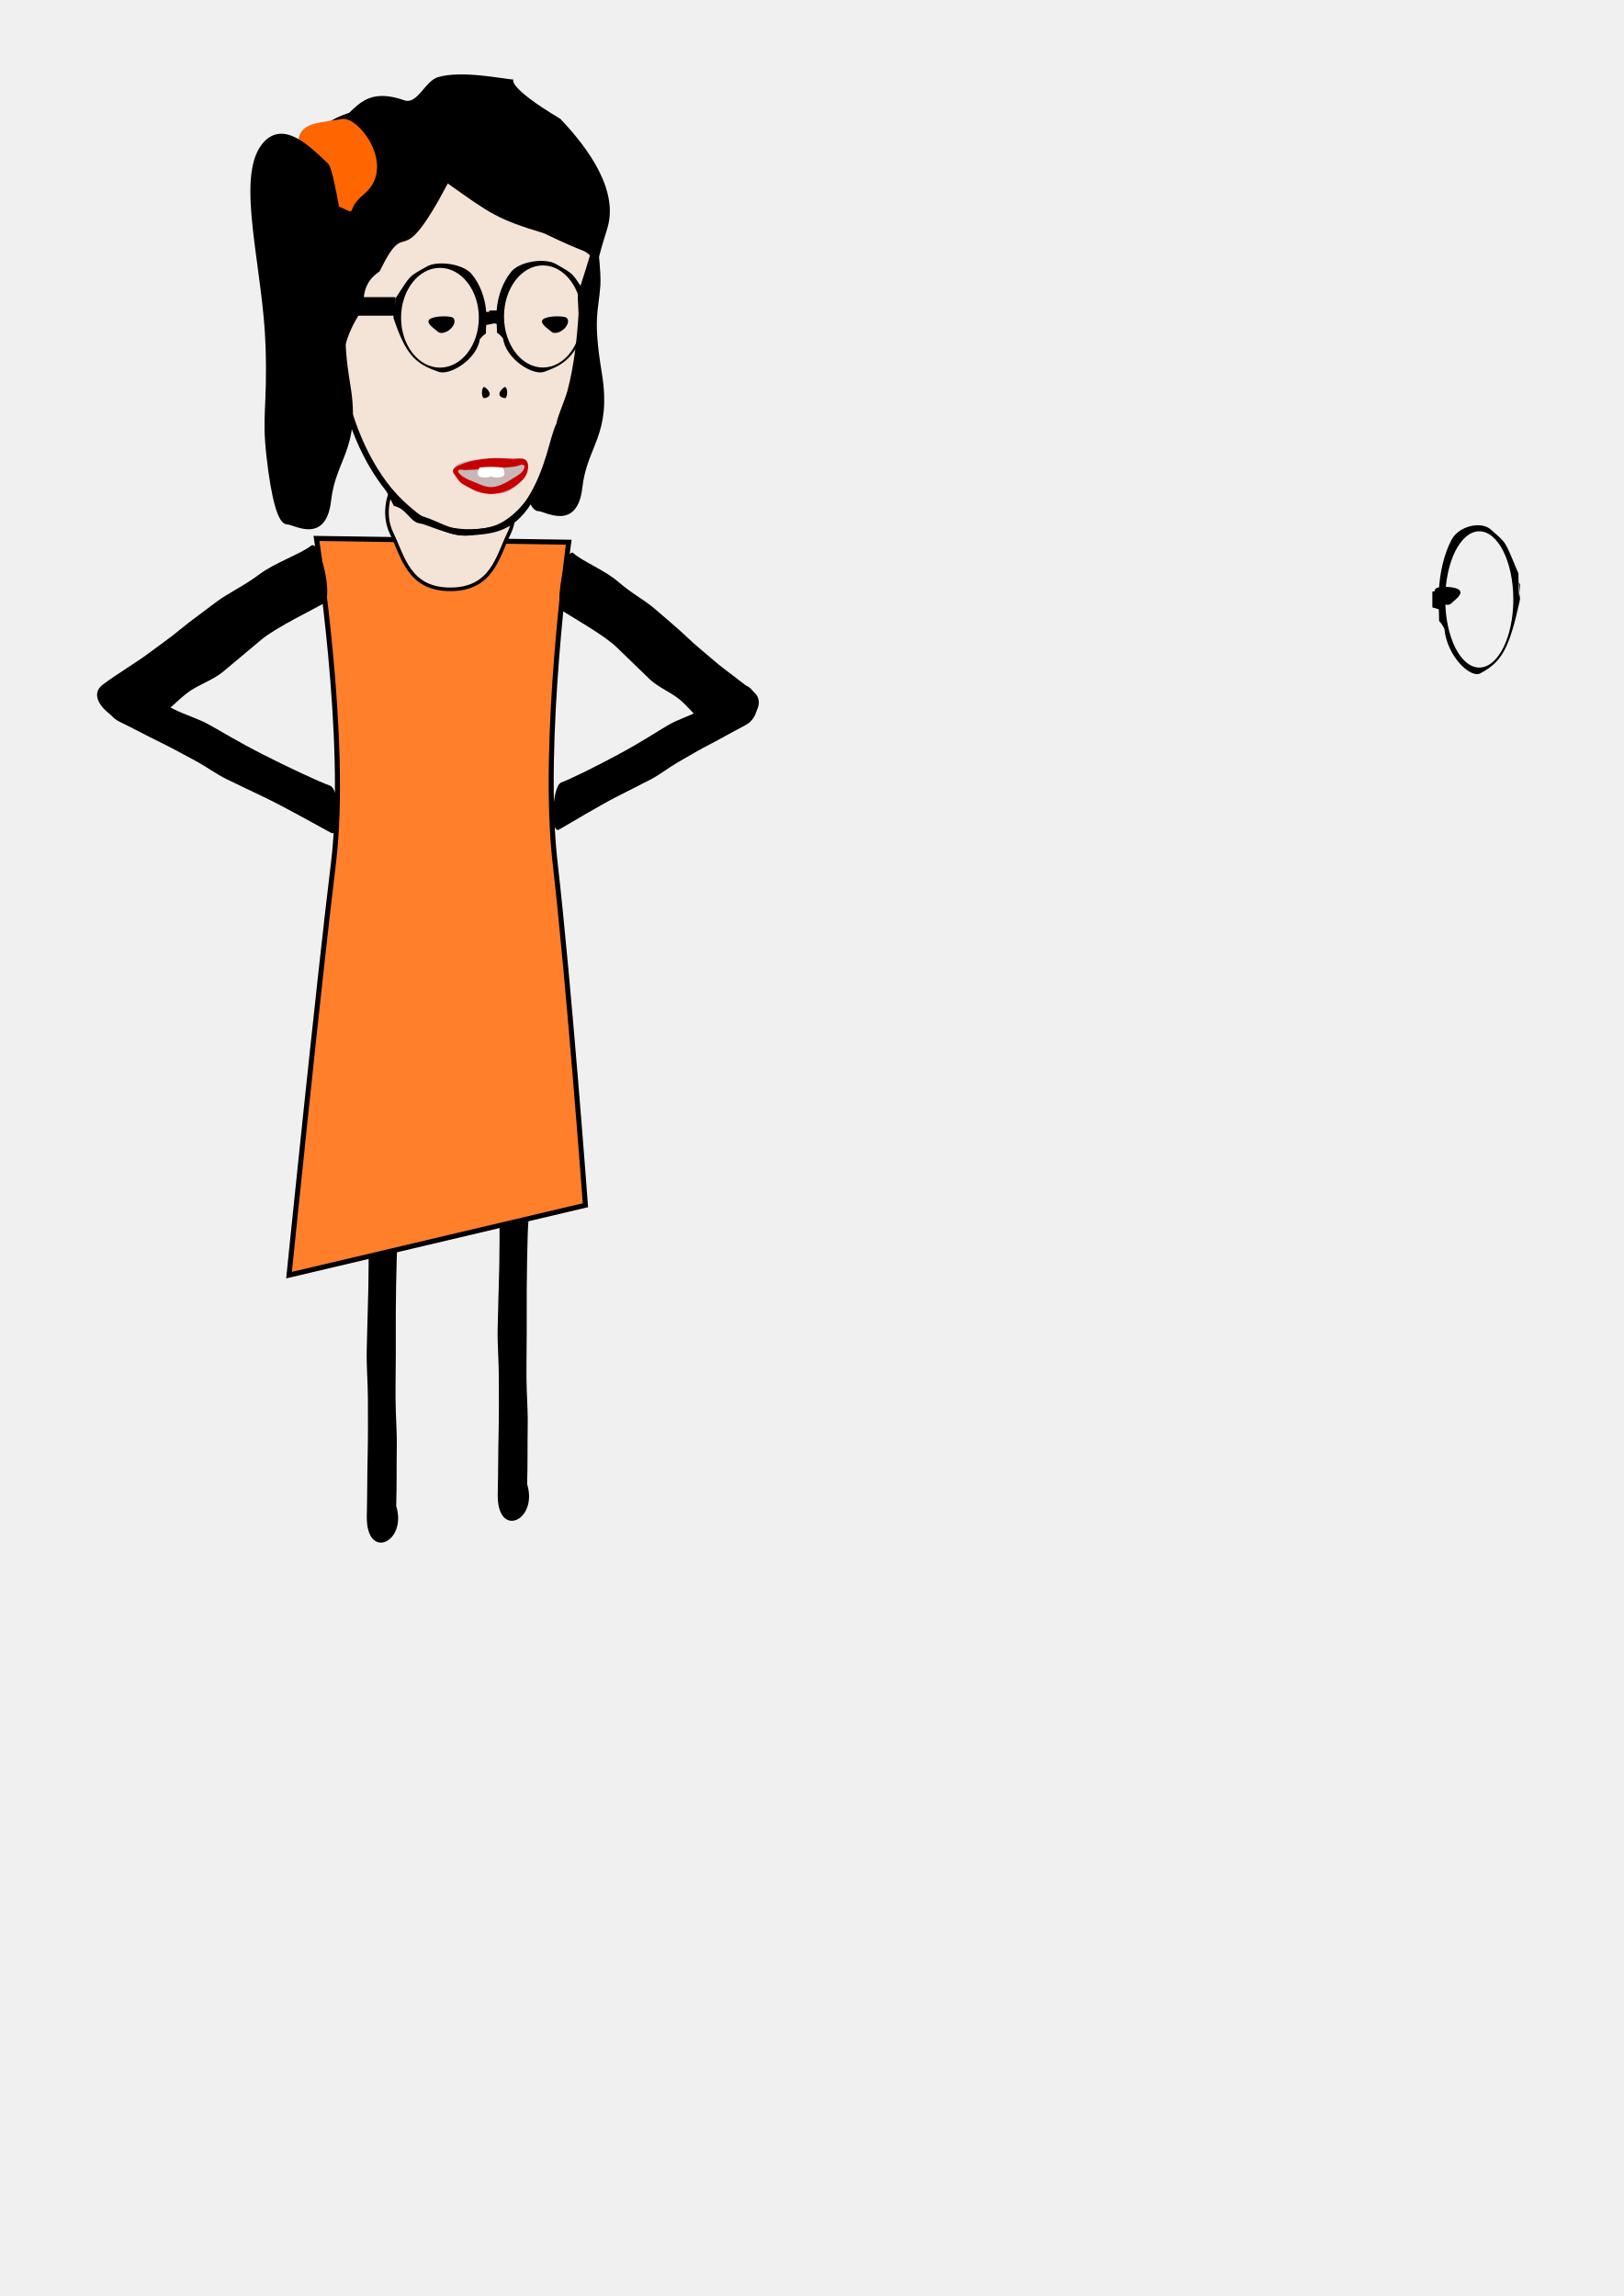
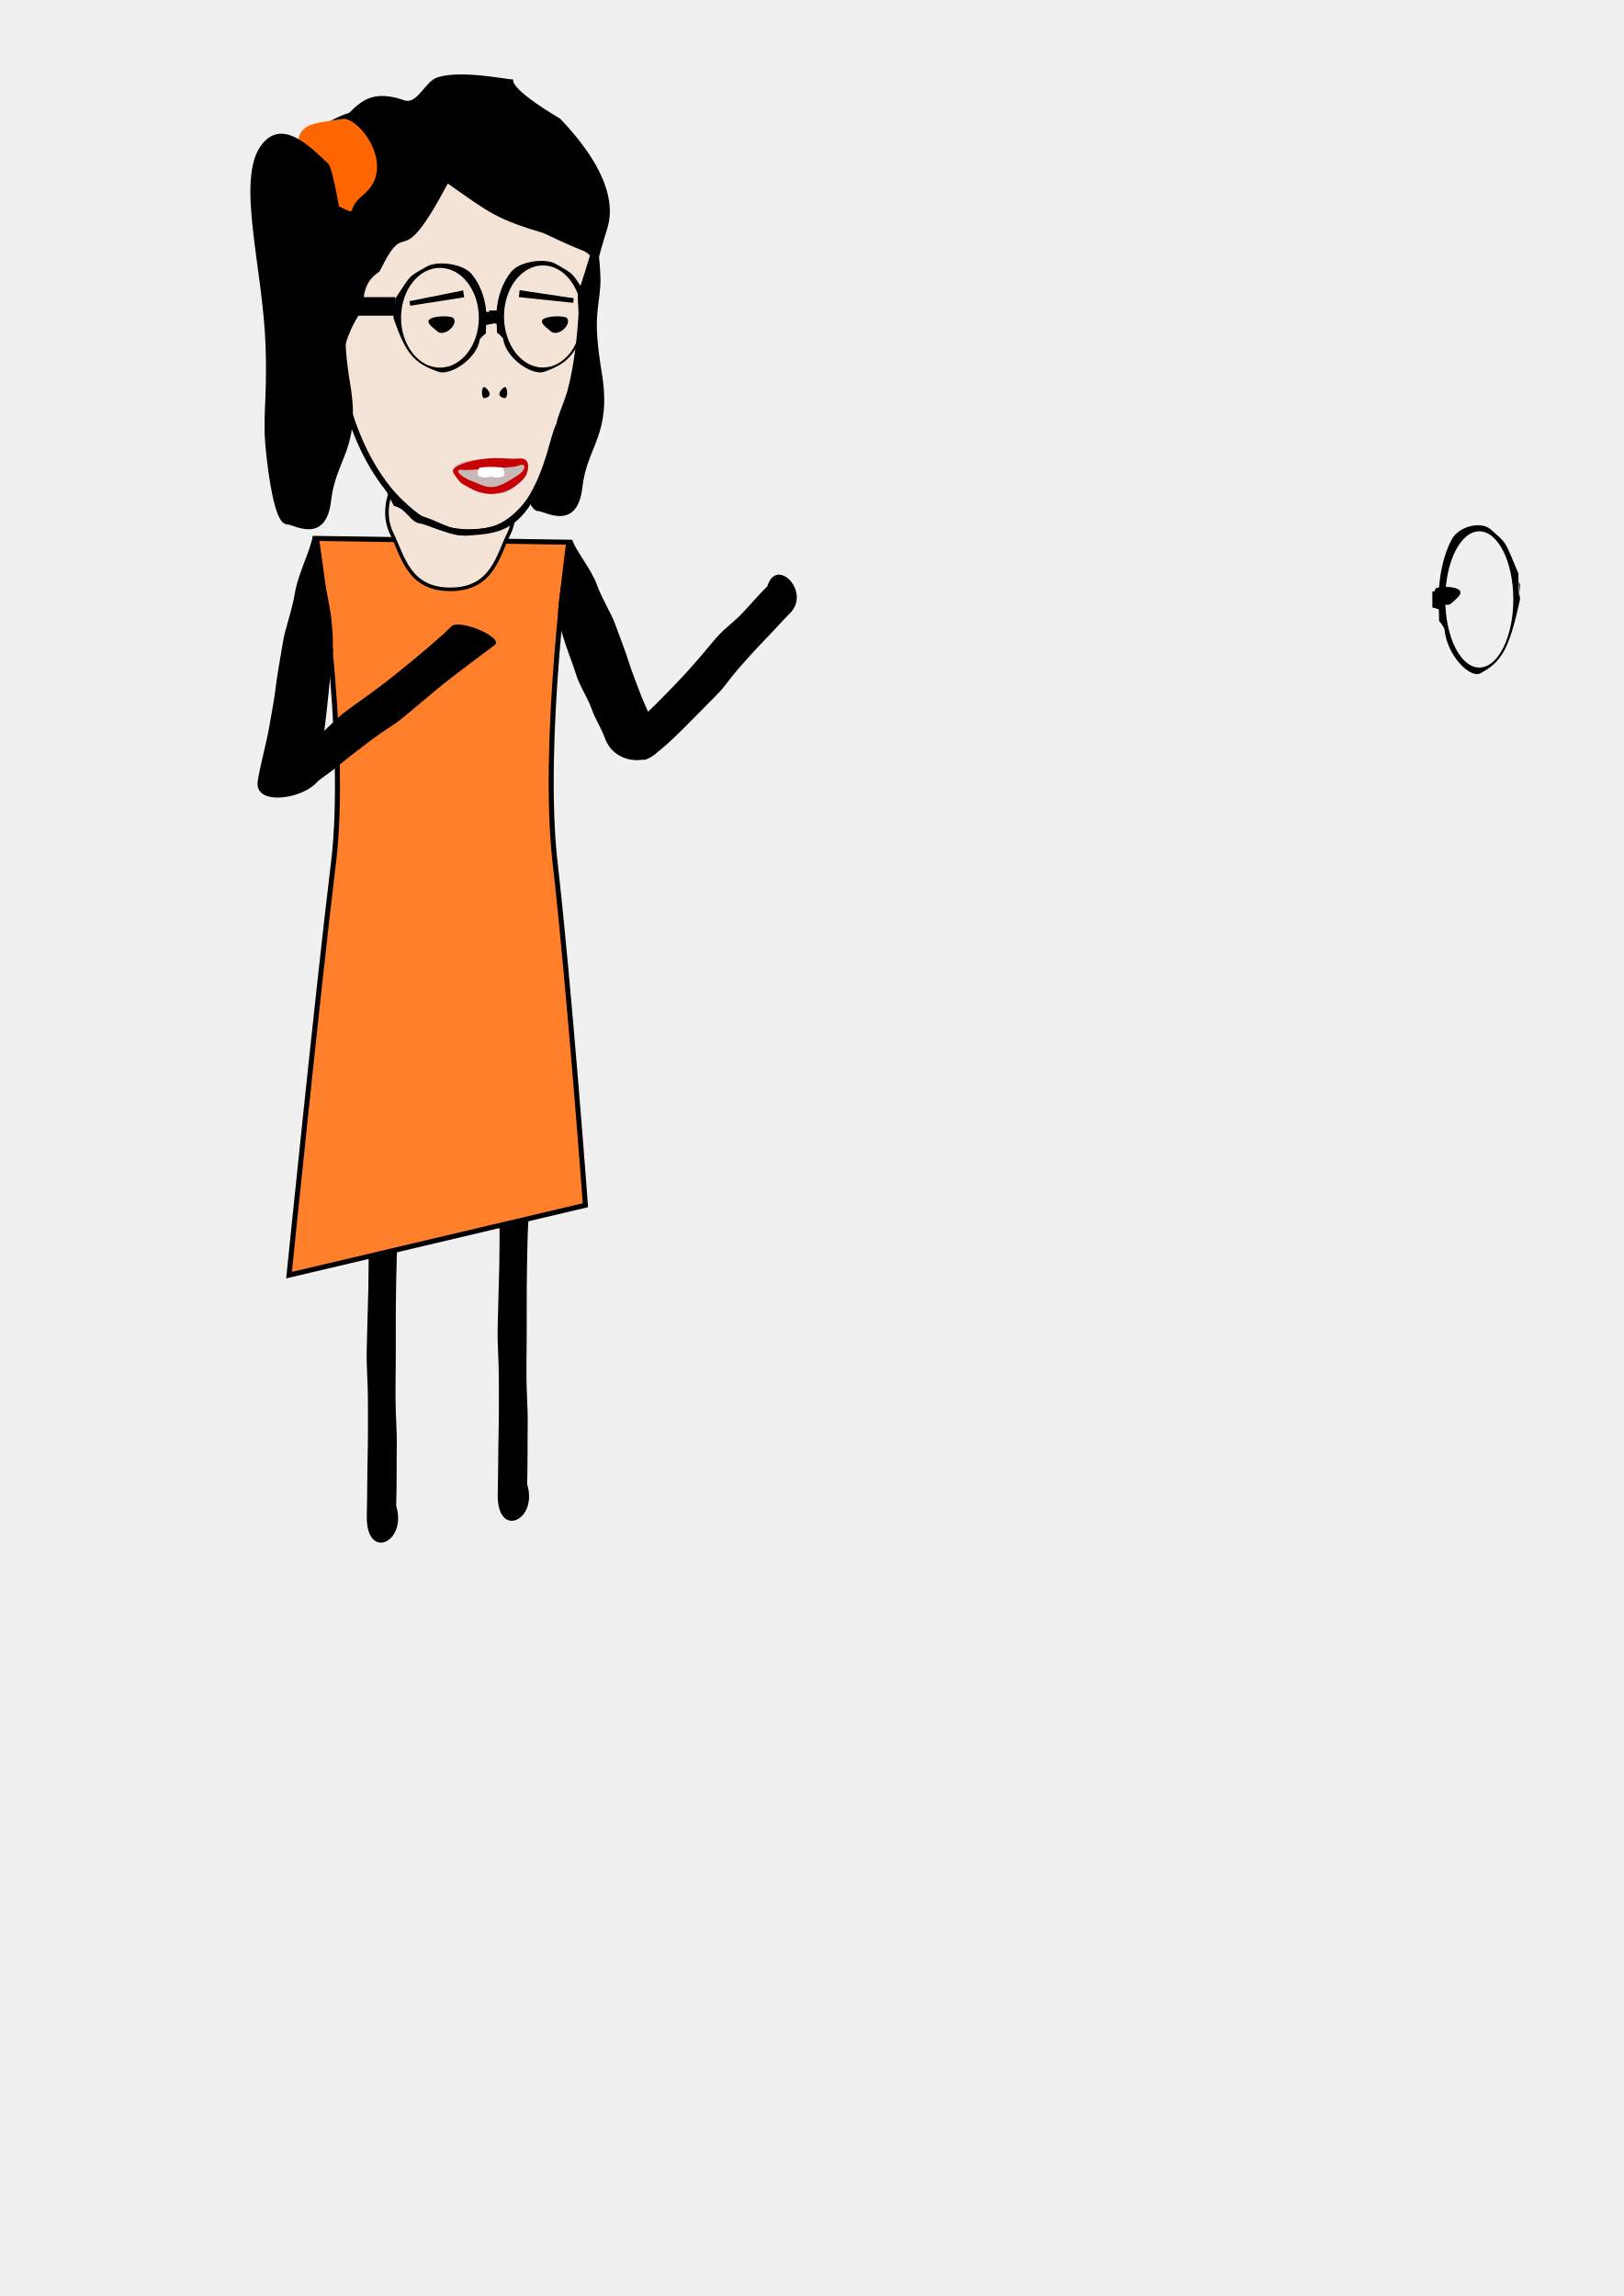
<svg xmlns="http://www.w3.org/2000/svg" width="744.094" height="1052.362" id="svg3905" version="1.1">
  <defs id="defs3907" />
  <g id="layer1">
    <path id="path4168" d="m 274.891,170.924 c -4.15,-25.152 -1.499,-28.272 -0.654,-40.038 0.845,-11.766 -6.511,-58.665 -9.362,-61.353 -8.258,-7.786 -20.159,-20.045 -28.921,-8.994 -12.108,15.27 0.715,56.157 1.805,92.464 0.843,28.092 -1.789,30.677 0.409,50.132 2.198,19.454 5.235,30.256 8.59,30.256 3.354,0 17.049,9.36 19.247,-10.094 2.198,-19.454 13.558,-24.063 8.887,-52.374 z" style="display:inline;fill:#000000;stroke:#000000;stroke-width:1.774;stroke-miterlimit:4" />
    <path style="display:inline;fill:#000000;fill-opacity:1;stroke:none" id="path4205-0" d="m 168.811,545.495 c 0.028,7.488 0.28,32.78 -0.01,44.928 -0.285,12.148 -0.559,19.486 -0.735,27.94 -0.176,8.454 0.5,14.503 0.533,22.738 0.032,8.235 0.087,17.671 -0.125,26.647 -0.212,8.976 -0.129,16.369 -0.386,27.208 -0.304,20.684 18.654,11.979 13.472,-4.718 0.305,-8.964 0.137,-18.416 0.269,-26.641 0.132,-8.225 -0.523,-14.029 -0.566,-22.626 -0.042,-8.598 0.183,-16.905 0.113,-28.975 -0.07,-12.071 0.212,-36.223 0.853,-43.434 0.642,-7.212 -13.451,-30.555 -13.423,-23.066 z" />
    <path d="m 228.811,535.495 c 0.028,7.488 0.28,32.78 -0.01,44.928 -0.285,12.148 -0.559,19.486 -0.735,27.94 -0.176,8.454 0.5,14.503 0.533,22.738 0.032,8.235 0.087,17.671 -0.125,26.647 -0.212,8.976 -0.129,16.369 -0.386,27.208 -0.304,20.684 18.654,11.979 13.472,-4.718 0.305,-8.964 0.137,-18.416 0.269,-26.641 0.132,-8.225 -0.523,-14.029 -0.566,-22.626 -0.042,-8.598 0.183,-16.905 0.113,-28.975 -0.07,-12.071 0.212,-36.223 0.853,-43.434 0.642,-7.212 -13.451,-30.555 -13.423,-23.066 z" id="path4203-5" style="display:inline;fill:#000000;fill-opacity:1;stroke:none" />
    <path d="m -417.816,232.702 c 4.079,2.378 14.787,3.751 21.498,7.229 6.712,3.478 13.524,5.139 18.189,7.585 4.665,2.445 12.026,5.997 16.512,8.613 4.485,2.616 8.944,4.608 13.904,7.176 4.96,2.568 14.076,6.036 20.066,9.135 11.376,6.13 -7.217,31.398 -14.84,20.225 -4.98,-2.458 -8.388,-5.259 -12.914,-7.684 -4.527,-2.425 -10.587,-2.969 -15.267,-5.711 -4.68,-2.742 -10.804,-6.288 -17.372,-10.149 -6.567,-3.861 -22.236,-8.051 -26.356,-9.574 -4.12,-1.523 -7.498,-29.224 -3.419,-26.846 z" id="path4171-2" style="fill:#000000;fill-opacity:1;stroke:none;display:inline" />
    <path style="fill:#000000;fill-opacity:1;stroke:none;display:inline" id="path4204-3" d="m -205.041,222.702 c -4.079,2.378 -14.787,3.751 -21.498,7.229 -6.712,3.478 -13.524,5.139 -18.189,7.585 -4.664,2.445 -12.026,5.997 -16.512,8.613 -4.485,2.616 -8.944,4.608 -13.904,7.176 -4.96,2.568 -14.076,6.036 -20.066,9.135 -11.376,6.13 7.217,31.398 14.84,20.225 4.98,-2.458 8.388,-5.259 12.914,-7.684 4.527,-2.425 10.587,-2.969 15.267,-5.711 4.68,-2.742 10.804,-6.288 17.372,-10.149 6.567,-3.861 22.235,-8.051 26.356,-9.574 4.12,-1.523 7.497,-29.224 3.419,-26.846 z" />
    <path style="display:inline;fill:#ff7f2a;fill-opacity:1;stroke:#000000;stroke-width:2.3;stroke-miterlimit:4;stroke-dasharray:none;stroke-opacity:1" d="m 145.015,246.783 115.616,1.738 c 0,0 -12.632,91.305 -6.226,147.098 6.406,55.794 13.875,156.794 13.875,156.794 l -135.822,32.043 c 0,0 13.447,-132.366 20.35,-188.837 6.903,-56.47 -7.792,-148.837 -7.792,-148.837 z" id="rect4164-9" />
    <path style="fill:#f4e3d7;fill-opacity:1;stroke:#000000;stroke-width:1.642;stroke-miterlimit:4;stroke-dasharray:none;stroke-opacity:1" d="m 179.583,224.332 53.575,0 c 0,0 5.071,10.119 0,20.369 -5.071,10.25 -7.603,25.422 -26.788,25.422 -19.185,0 -21.716,-15.171 -26.787,-25.422 -5.071,-10.25 0,-20.369 0,-20.369 z" id="rect3359-4" />
    <path d="m -304.436,292.454 c 0.564,-1.053 2.362,-4.608 3.504,-6.322 1.142,-1.714 1.901,-2.752 2.68,-3.945 0.78,-1.193 0.788,-2.032 1.407,-3.19 0.62,-1.158 1.317,-2.485 2.162,-3.752 0.845,-1.267 1.363,-2.306 2.384,-3.836 1.819,-2.916 -11.835,-1.356 -9.59,0.902 -0.907,1.267 -1.528,2.594 -2.26,3.754 -0.731,1.16 -2.01,2.221 -2.651,3.43 -0.641,1.209 -1.196,2.815 -2.778,5.393 -1.582,2.577 -3.685,5.542 -4.686,6.568 -1.001,1.026 9.262,2.051 9.826,0.998 z" id="path3054" style="fill:#000000;fill-opacity:1;stroke:none;display:inline" />
    <path d="m -190.535,643.831 c -0.626,7.462 -2.585,32.68 -3.925,44.756 -1.345,12.076 -2.259,19.362 -3.173,27.769 -0.914,8.406 -0.769,14.492 -1.456,22.698 -0.688,8.207 -1.457,17.611 -2.453,26.534 -0.996,8.923 -1.558,16.295 -2.762,27.07 -2.11,20.579 17.536,13.562 13.833,-3.523 1.087,-8.903 1.745,-18.333 2.595,-26.515 0.85,-8.182 0.704,-14.021 1.413,-22.589 0.709,-8.568 1.659,-16.824 2.644,-28.854 0.985,-12.031 3.375,-36.066 4.645,-43.194 1.269,-7.128 -10.73,-31.613 -11.356,-24.151 z" id="path3058" style="fill:#000000;fill-opacity:1;stroke:none;display:inline" />
    <path style="fill:#000000;fill-opacity:1;stroke:none;display:inline" id="path3060" d="m -190.457,643.674 c 0.425,7.476 2.019,32.719 2.384,44.865 0.36,12.146 0.476,19.488 0.749,27.939 0.272,8.451 1.269,14.456 1.738,22.678 0.469,8.222 1.025,17.641 1.289,26.616 0.264,8.975 0.74,16.353 1.058,27.19 0.794,20.671 19.264,10.972 13.203,-5.427 -0.171,-8.968 -0.841,-18.397 -1.146,-26.617 -0.305,-8.22 -1.267,-13.981 -1.766,-22.565 -0.498,-8.583 -0.715,-16.89 -1.425,-28.94 -0.711,-12.05 -1.711,-36.183 -1.453,-43.418 0.258,-7.235 -15.053,-29.798 -14.628,-22.321 z" />
    <path id="path3068" d="m -337.206,335.24 19.204,-2.256 c 0,0 1.848,14.602 0.061,29.823 -1.787,15.221 -2.65,37.541 -9.526,38.348 -6.877,0.808 -7.829,-21.298 -9.678,-36.093 -1.848,-14.794 -0.061,-29.823 -0.061,-29.823 z" style="fill:#f4e3d7;fill-opacity:1;stroke:#000000;stroke-width:1.19;stroke-miterlimit:4;stroke-opacity:1;stroke-dasharray:none" />
    <path id="path3066" d="m -163.279,385.225 19.873,0.858 c 0,0 14.32,74.028 18.117,129.049 3.798,55.021 7.587,188.567 7.587,188.567 l -80.137,2.203 c 0,0 7.899,-162.738 8.654,-194.714 0.755,-31.975 3.15,-51.42 9.167,-77.447 5.599,-24.219 16.738,-48.516 16.738,-48.516 z" style="fill:#ff7f2a;fill-opacity:1;stroke:#000000;stroke-width:1.759;stroke-miterlimit:4;stroke-opacity:1;stroke-dasharray:none;display:inline" />
    <path style="display:inline;fill:#f4e3d7;fill-opacity:1;stroke:#000000;stroke-width:2.7;stroke-miterlimit:4;stroke-dasharray:none;stroke-opacity:1" d="m 247.234,65.301 c -6.759,0 -20.146,-6.834 -14.25,-3.739 8.455,4.438 -16.219,-1.661 -16.219,-4.164 0,-2.66 -7.09,-0.333 -10.352,-2.564 -9.73,1.035 -16.408,-4.118 -32.107,-4.904 -24.159,3.585 -33.348,11.291 -38.363,33.556 -3.92,17.404 3.695,51.051 12.799,68.838 10.197,25.788 10.651,57.775 41.697,84.856 9.386,2.078 14.817,7.428 23.664,6.917 11.637,-0.672 20.197,-1.388 28.328,-14.21 9.364,-14.766 10.703,-29.278 13.883,-35.38 0.381,-2.975 3.14,-8.842 4.933,-14.656 3.326,-12.315 4.647,-26.08 5.242,-36.031 -0.482,-14.649 -2,0 9.556,-41.589 3.583,-28.022 -28.655,-36.878 -28.813,-36.929 z" id="path3879" />
    <path id="path3076" d="m 235.304,36.47 c -4.821,-0.294 -23.499,-4.34 -34.566,-1.112 -6.011,1.753 -9.415,12.74 -15.507,10.603 -19.533,-6.852 -22.699,5.843 -32.462,11.986 -8.409,5.291 -16.341,-1.571 -21.406,20.737 -3.96,17.438 -8.025,39.956 7.318,56.572 21.094,48.509 13.159,40.13 41.782,96.588 6.404,1.518 7.146,7.519 12.353,8.158 2.831,0.348 14.909,6.423 22.576,5.388 10.534,-1.422 20.545,-3.983 27.943,-15.363 8.284,-12.745 5.644,-20.087 15.316,-40.062 0.77,-5.961 4.185,-10.946 5.82,-19.926 1.22,-6.701 7.134,-11.874 6.306,-26.539 -0.828,-14.665 6.875,-35.975 7.923,-40.234 C 283.411,84.128 265.394,63.63 256.83,54.496 232.085,39.704 235.304,36.47 235.304,36.47 Z M 166.634,141.198 c -0.99,-12.979 6.801,-15.986 7.362,-16.892 13.422,-27.46 7.913,3.816 31.222,-40.207 19.798,14.107 22.982,16.467 43.976,22.781 21.21,10.156 17.113,6.787 21.21,10.156 0.637,1.958 -3.516,18.87 -1.571,33.225 1.945,14.355 -2.88,10.491 -3.866,17.17 -0.83,5.621 -3.288,12.318 -4.7,15.878 -7.517,18.938 -11.528,44.247 -29.148,55.457 -8.892,5.657 -21.399,4.18 -31.582,1.464 -19.075,-8.384 -62.75,-58.667 -32.904,-99.031 z" style="display:inline;fill:#000000" />
    <path style="display:inline;fill:#ff6600;fill-opacity:1;stroke:none" d="m 166.663,89.136 c -8.915,7.314 -1.93,9.889 -10.787,5.74 -11.809,-5.532 -15.317,-6.54 -18.376,-20.419 -4.172,-18.928 5.249,-17.502 19.318,-19.928 7.621,-1.314 25.287,21.938 9.845,34.607 z" id="path3072" />
    <path style="display:inline;fill:#000000;stroke:#000000;stroke-width:1.774;stroke-miterlimit:4" d="m 159.734,176.985 c -4.15,-25.152 -1.499,-28.272 -0.654,-40.038 0.845,-11.766 -6.511,-58.665 -9.362,-61.353 -8.258,-7.786 -20.159,-20.045 -28.921,-8.994 -12.108,15.27 0.715,56.157 1.805,92.464 0.843,28.092 -1.789,30.677 0.409,50.132 2.198,19.454 5.235,30.256 8.59,30.256 3.354,0 17.049,9.36 19.247,-10.094 2.198,-19.454 13.558,-24.063 8.887,-52.374 z" id="path3874" />
    <rect style="display:inline;fill:#000000;stroke:#000000;stroke-width:2.883;stroke-miterlimit:4;stroke-dasharray:none" id="rect3877" width="35.642" height="5.617" x="-179.705" y="137.629" transform="scale(-1,1)" />
    <path style="fill:#000000;fill-opacity:1;stroke:none;display:inline" id="path3062" d="m -302.148,453.42 c -0.45,4.529 1.729,12.07 1.263,19.351 -0.467,7.281 0.232,13.94 -0.111,19.011 -0.342,5.072 -0.689,12.955 -1.184,17.936 -0.495,4.981 -0.605,9.693 -0.949,15.073 -0.343,5.38 -0.189,14.778 -0.603,21.275 -0.939,12.434 -21.539,5.948 -16.478,-5.155 0.27,-5.355 1.156,-9.458 1.52,-14.4 0.365,-4.942 -0.842,-10.499 -0.319,-15.701 0.524,-5.201 1.184,-11.992 1.927,-19.296 0.744,-7.305 -0.48,-33.891 -0.578,-38.12 -0.097,-4.23 15.959,-4.502 15.51,0.026 z" />
    <path id="path3090" d="m 181.132,136.908 c 7.415,-11.123 5.52,-9.715 14.59,-14.805 4.876,-2.737 16.449,-1.234 20.406,3.487 3.819,4.603 6.18,10.839 6.689,17.372 l 3.379,0 0,5.345 -3.379,0.636 c -0.509,6.533 0.881,1.951 -2.938,6.525 -1.279,9.176 -13.592,16.742 -18.799,14.97 -11.222,-3.818 -15.18,-8.237 -20.781,-24.774 l 0.536,-5.756 -0.536,0.636 c 0.553,11.041 0.833,-3.636 0.833,-3.636 z m 20.484,31.591 c 9.837,0 17.822,-10.274 17.822,-22.865 0,-12.62 -8.008,-22.865 -17.822,-22.865 -9.837,0 -17.822,10.274 -17.822,22.865 0,12.62 7.985,22.865 17.822,22.865 z" />
    <path style="display:inline;fill:#000000;fill-opacity:1;stroke:none" d="m 196.834,146.374 c -1.977,1.718 2.576,4.465 3.74,5.606 1.164,1.141 3.71,0.672 5.687,-1.046 1.977,-1.718 2.637,-4.036 1.474,-5.177 -1.163,-1.141 -8.923,-1.101 -10.901,0.617 z" id="path3094" />
    <path d="m 695.842,262.827 c -6.489,-15.191 -4.831,-13.267 -12.768,-20.22 -4.267,-3.737 -14.395,-1.686 -17.859,4.762 -3.342,6.286 -5.409,14.803 -5.854,23.725 l -2.957,0 0,7.3 2.957,0.869 c 0.446,8.922 -0.771,2.665 2.571,8.911 1.119,12.531 11.896,22.865 16.452,20.445 9.821,-5.214 13.285,-11.25 18.187,-33.835 l -0.469,-7.862 0.469,0.869 c -0.484,15.078 -0.729,-4.965 -0.729,-4.965 z m -17.927,43.145 c -8.609,0 -15.597,-14.032 -15.597,-31.227 0,-17.236 7.009,-31.227 15.597,-31.227 8.609,0 15.597,14.032 15.597,31.227 0,17.236 -6.989,31.227 -15.597,31.227 z" id="path3013" />
    <path id="path3015" d="m 668.802,270.486 c 1.977,1.861 -2.575,4.836 -3.738,6.071 -1.163,1.235 -3.709,0.728 -5.685,-1.133 -1.977,-1.861 -2.636,-4.371 -1.473,-5.607 1.163,-1.235 8.92,-1.193 10.897,0.668 z" style="fill:#000000;fill-opacity:1;stroke:none;display:inline" />
    <path d="m 269.281,136.12 c -7.415,-11.382 -5.52,-9.941 -14.59,-15.151 -4.876,-2.8 -16.449,-1.263 -20.406,3.568 -3.819,4.71 -6.18,11.092 -6.689,17.777 l -3.379,0 0,5.47 3.379,0.651 c 0.509,6.685 -0.881,1.997 2.938,6.677 1.279,9.39 13.592,17.133 18.799,15.32 11.222,-3.907 15.18,-8.43 20.781,-25.352 l -0.536,-5.891 0.536,0.651 c -0.553,11.298 -0.833,-3.72 -0.833,-3.72 z m -20.484,32.328 c -9.837,0 -17.822,-10.514 -17.822,-23.399 0,-12.915 8.008,-23.399 17.822,-23.399 9.837,0 17.822,10.514 17.822,23.399 0,12.915 -7.985,23.399 -17.822,23.399 z" id="path3017" />
    <path id="path3019" d="m 248.851,146.374 c -1.977,1.718 2.576,4.465 3.74,5.606 1.164,1.141 3.71,0.672 5.687,-1.046 1.977,-1.718 2.637,-4.036 1.474,-5.177 -1.163,-1.141 -8.923,-1.101 -10.901,0.617 z" style="display:inline;fill:#000000;fill-opacity:1;stroke:none" />
    <path id="path3355-9" d="m 232.414,179.941 c 0,1.41 -0.447,2.553 -0.999,2.553 -0.552,0 -2.553,-0.466 -2.553,-1.876 0,-1.41 2.001,-3.23 2.553,-3.23 0.552,0 0.999,1.143 0.999,2.553 z" style="display:inline;fill:#000000;fill-opacity:1;stroke:none" />
    <path style="display:inline;fill:#000000;fill-opacity:1;stroke:none" d="m 220.86,179.941 c 0,1.41 0.447,2.553 0.999,2.553 0.552,0 2.553,-0.466 2.553,-1.876 0,-1.41 -2.001,-3.23 -2.553,-3.23 -0.552,0 -0.999,1.143 -0.999,2.553 z" id="path3357-8" />
    <path style="display:inline;fill:#c8b7b7;fill-opacity:1;stroke:none" d="m 241.423,214.543 c 0,3.229 -6.642,12.479 -12.986,11.617 -8.883,-1.206 -11.358,2.895 -19.768,-11.548 -1.566,-2.689 10.192,-4.571 16.952,-4.571 6.76,0 15.803,1.273 15.803,4.502 z" id="path4268-5" />
    <path style="color:#000000;font-style:normal;font-variant:normal;font-weight:normal;font-stretch:normal;font-size:medium;line-height:normal;font-family:sans-serif;text-indent:0;text-align:start;text-decoration:none;text-decoration-line:none;letter-spacing:normal;word-spacing:normal;text-transform:none;direction:ltr;block-progression:tb;writing-mode:lr-tb;baseline-shift:baseline;text-anchor:start;display:inline;overflow:visible;visibility:visible;fill:#c60003;fill-opacity:1;fill-rule:nonzero;stroke:none;enable-background:accumulate" d="m 224.439,210.079 c -4.491,0.425 -9.152,1.1 -13.121,2.766 -1.459,0.612 -3.229,1.371 -3.665,2.546 -0.396,1.066 0.687,2.154 1.316,3.103 0.91,1.37 1.699,2.625 3.473,3.613 3.572,1.99 8.039,4.683 13.744,4.276 5.844,-0.417 10.12,-3.221 13.214,-6.33 1.973,-1.983 2.857,-4.643 2.587,-7.031 -0.104,-0.925 -0.55,-1.984 -1.591,-2.497 -1.502,-0.742 -3.676,-0.195 -5.519,-0.254 -3.475,-0.112 -6.967,-0.519 -10.439,-0.19 z m -0.276,4.742 c 3.975,-0.28 7.965,-0.488 11.912,-0.98 1.313,-0.164 2.913,-1.265 3.903,-0.654 0.829,0.512 0.195,1.664 -0.239,2.417 -0.698,1.212 -2.239,2.165 -3.58,2.99 -3.27,2.012 -6.747,4.388 -10.678,4.646 -2.92,0.192 -5.869,-1.397 -8.38,-2.378 -2.222,-0.869 -4.431,-1.827 -5.798,-3.061 -0.741,-0.669 -1.824,-1.564 -1.189,-2.252 0.596,-0.645 2.101,-0.048 3.151,-0.094 3.635,-0.16 7.268,-0.38 10.897,-0.635 z" id="path3444-6" />
    <path style="display:inline;fill:#ffffff" d="m 225.16,213.974 c 0,0 -1.934,3.351 0,4.385 1.231,0.658 3.991,0.658 5.222,0 1.793,-0.958 0,-4.065 0,-4.065 -1.509,-0.145 -3.248,-0.252 -5.222,-0.319 z" id="path4250-7" />
    <path id="path4257-0" d="m 224.957,213.972 c 0,0 1.934,3.351 0,4.385 -1.231,0.658 -3.991,0.658 -5.222,0 -1.793,-0.958 0,-4.065 0,-4.065 1.508,-0.145 3.248,-0.252 5.222,-0.319 z" style="display:inline;fill:#ffffff" />
-     <path d="m 151.624,381.672 c -4.831,-2.627 -21.092,-11.686 -29.044,-15.55 -7.952,-3.863 -12.79,-6.075 -18.316,-8.79 -5.526,-2.715 -9.201,-5.623 -14.513,-8.513 -5.312,-2.89 -11.392,-6.223 -17.268,-9.076 -5.876,-2.853 -10.626,-5.513 -17.722,-8.956 -13.476,-6.797 -1.257,-26.574 7.734,-14.563 5.9,2.737 11.952,6.212 17.314,8.901 5.362,2.69 10.509,4.024 16.052,7.052 5.543,3.028 12.789,7.597 24.689,13.653 11.9,6.056 25.703,12.499 30.587,14.224 4.885,1.726 5.316,24.244 0.486,21.617 z" id="path4201-4" style="display:inline;fill:#000000;fill-opacity:1;stroke:none" />
-     <path style="display:inline;fill:#000000;fill-opacity:1;stroke:none" id="path4204-3-7" d="m 142.509,250.157 c -4.102,3.431 -16.709,7.839 -23.623,13.073 -6.915,5.234 -14.638,8.783 -19.432,12.447 -4.795,3.665 -12.479,9.157 -16.989,12.931 -4.51,3.774 -9.224,6.95 -14.335,10.816 -5.111,3.866 -14.977,9.79 -21.149,14.457 -11.631,9.094 20.688,27.552 25.817,14.786 5.176,-3.768 8.297,-7.403 12.931,-11.009 4.633,-3.605 11.856,-5.88 16.558,-9.829 4.702,-3.949 10.871,-9.077 17.464,-14.631 6.593,-5.554 24.217,-14.063 28.693,-16.699 4.476,-2.635 -1.832,-29.775 -5.934,-26.344 z" />
-     <path style="display:inline;fill:#000000;fill-opacity:1;stroke:none" id="path3051" d="m 256.237,380.213 c 4.254,-2.471 18.582,-11.005 25.573,-14.612 6.99,-3.607 11.24,-5.662 16.099,-8.199 4.859,-2.537 8.121,-5.326 12.799,-8.044 4.679,-2.719 10.034,-5.855 15.2,-8.518 5.166,-2.663 9.351,-5.17 15.589,-8.385 11.854,-6.362 1.825,-26.52 -6.291,-14.803 -5.184,2.547 -10.518,5.826 -15.235,8.342 -4.716,2.516 -9.209,3.686 -14.091,6.534 -4.882,2.849 -11.281,7.183 -21.751,12.856 -10.469,5.672 -22.596,11.67 -26.872,13.238 -4.276,1.568 -5.274,24.061 -1.02,21.591 z" />
-     <path d="m 262.847,253.586 c 3.553,3.431 14.471,7.839 20.46,13.073 5.989,5.234 12.677,8.783 16.83,12.447 4.153,3.665 10.808,9.157 14.714,12.931 3.906,3.774 7.989,6.95 12.415,10.816 4.426,3.866 12.971,9.79 18.316,14.457 10.073,9.094 -17.918,27.552 -22.36,14.786 -4.483,-3.768 -7.186,-7.403 -11.199,-11.009 -4.013,-3.605 -10.269,-5.88 -14.341,-9.829 -4.072,-3.949 -9.415,-9.077 -15.126,-14.631 -5.71,-5.554 -20.974,-14.063 -24.85,-16.699 -3.876,-2.635 1.587,-29.775 5.14,-26.344 z" id="path3053" style="display:inline;fill:#000000;fill-opacity:1;stroke:none" />
+     <path d="m 226.718,295.63 c -4.389,3.312 -19.362,14.373 -26.167,20.016 -6.805,5.643 -10.82,9.134 -15.576,13.043 -4.757,3.909 -8.924,6.053 -13.752,9.694 -4.828,3.642 -10.377,7.8 -15.404,11.971 -5.027,4.171 -9.183,6.631 -15.252,11.668 -12.71,3.986 -24.946,-9.078 -10.292,-12.299 4.932,-4.241 10.598,-8.314 15.264,-12.084 4.666,-3.771 8.009,-7.905 13.058,-11.7 5.049,-3.795 12.205,-8.504 22.64,-16.835 10.435,-8.331 22.008,-18.235 25.599,-21.969 3.591,-3.734 24.273,5.184 19.884,8.496 z" id="path4201-4" style="fill:#000000;fill-opacity:1;stroke:none;display:inline" />
+     <path style="fill:#000000;fill-opacity:1;stroke:none;display:inline" id="path4204-3-7" d="m 143.217,245.98 c -0.6,5.314 -6.677,17.206 -8.067,25.766 -1.389,8.56 -4.527,16.459 -5.467,22.42 -0.939,5.961 -2.707,15.24 -3.365,21.084 -0.658,5.844 -1.876,11.396 -2.905,17.721 -1.029,6.325 -4.078,17.422 -5.321,25.059 -2.137,14.609 33.988,5.653 28.886,-7.124 1.144,-6.3 0.892,-11.084 1.756,-16.891 0.863,-5.807 3.09,-28.868 3.766,-34.971 0.676,-6.103 0.01,4.302 0.035,-3.356 0.025,-7.658 -0.286,-6.009 -0.621,-11.394 -0.335,-5.385 -8.098,-43.629 -8.698,-38.315 z" />
+     <path style="fill:#000000;fill-opacity:1;stroke:none;display:inline" id="path3051" d="m 296.275,348.017 c 5.047,-2.255 14.298,-11.39 19.799,-17.013 5.5,-5.623 8.887,-8.911 12.701,-12.848 3.814,-3.937 6.033,-7.61 9.618,-11.663 3.586,-4.053 7.682,-8.715 11.748,-12.868 4.065,-4.153 7.249,-7.85 12.159,-12.863 9.25,-9.768 -6.612,-25.747 -10.629,-12.072 -4.119,4.049 -8.151,8.839 -11.836,12.712 -3.685,3.873 -7.582,6.396 -11.319,10.636 -3.738,4.24 -8.448,10.368 -16.601,19.046 -8.153,8.678 -17.777,18.187 -21.342,21.021 -3.566,2.834 0.656,18.168 5.703,15.912 z" />
+     <path d="m 262.386,247.765 c 1.354,4.426 8.585,13.171 11.141,20.197 2.557,7.026 6.562,13.055 8.317,17.955 1.755,4.9 4.759,12.451 6.247,17.32 1.488,4.868 3.427,9.348 5.318,14.539 1.891,5.191 6.312,13.993 8.597,20.261 4.156,12.048 -19.805,15.553 -24.936,-0.125 -1.989,-5.141 -4.292,-8.249 -5.956,-13.034 -1.664,-4.786 -5.575,-10.669 -7.119,-15.755 -1.544,-5.086 -3.952,-10.647 -6.109,-17.792 -2.156,-7.146 0.224,-2.33 -1.808,-6.282 -2.031,-3.952 4.954,-41.709 6.309,-37.283 z" id="path3053" style="fill:#000000;fill-opacity:1;stroke:none;display:inline" />
+     <path style="fill:#000000;fill-opacity:1;stroke:#000000;stroke-width:1.37;stroke-miterlimit:4" d="m 188.451,138.59 23.222,-4.663 0.276,1.765 -23.379,3.66 z" id="rect3032" />
+     <path id="path3035" d="m 262.155,137.276 -23.428,-3.484 -0.187,1.777 23.534,2.475 z" style="fill:#000000;fill-opacity:1;stroke:#000000;stroke-width:1.37;stroke-miterlimit:4" />
  </g>
</svg>
